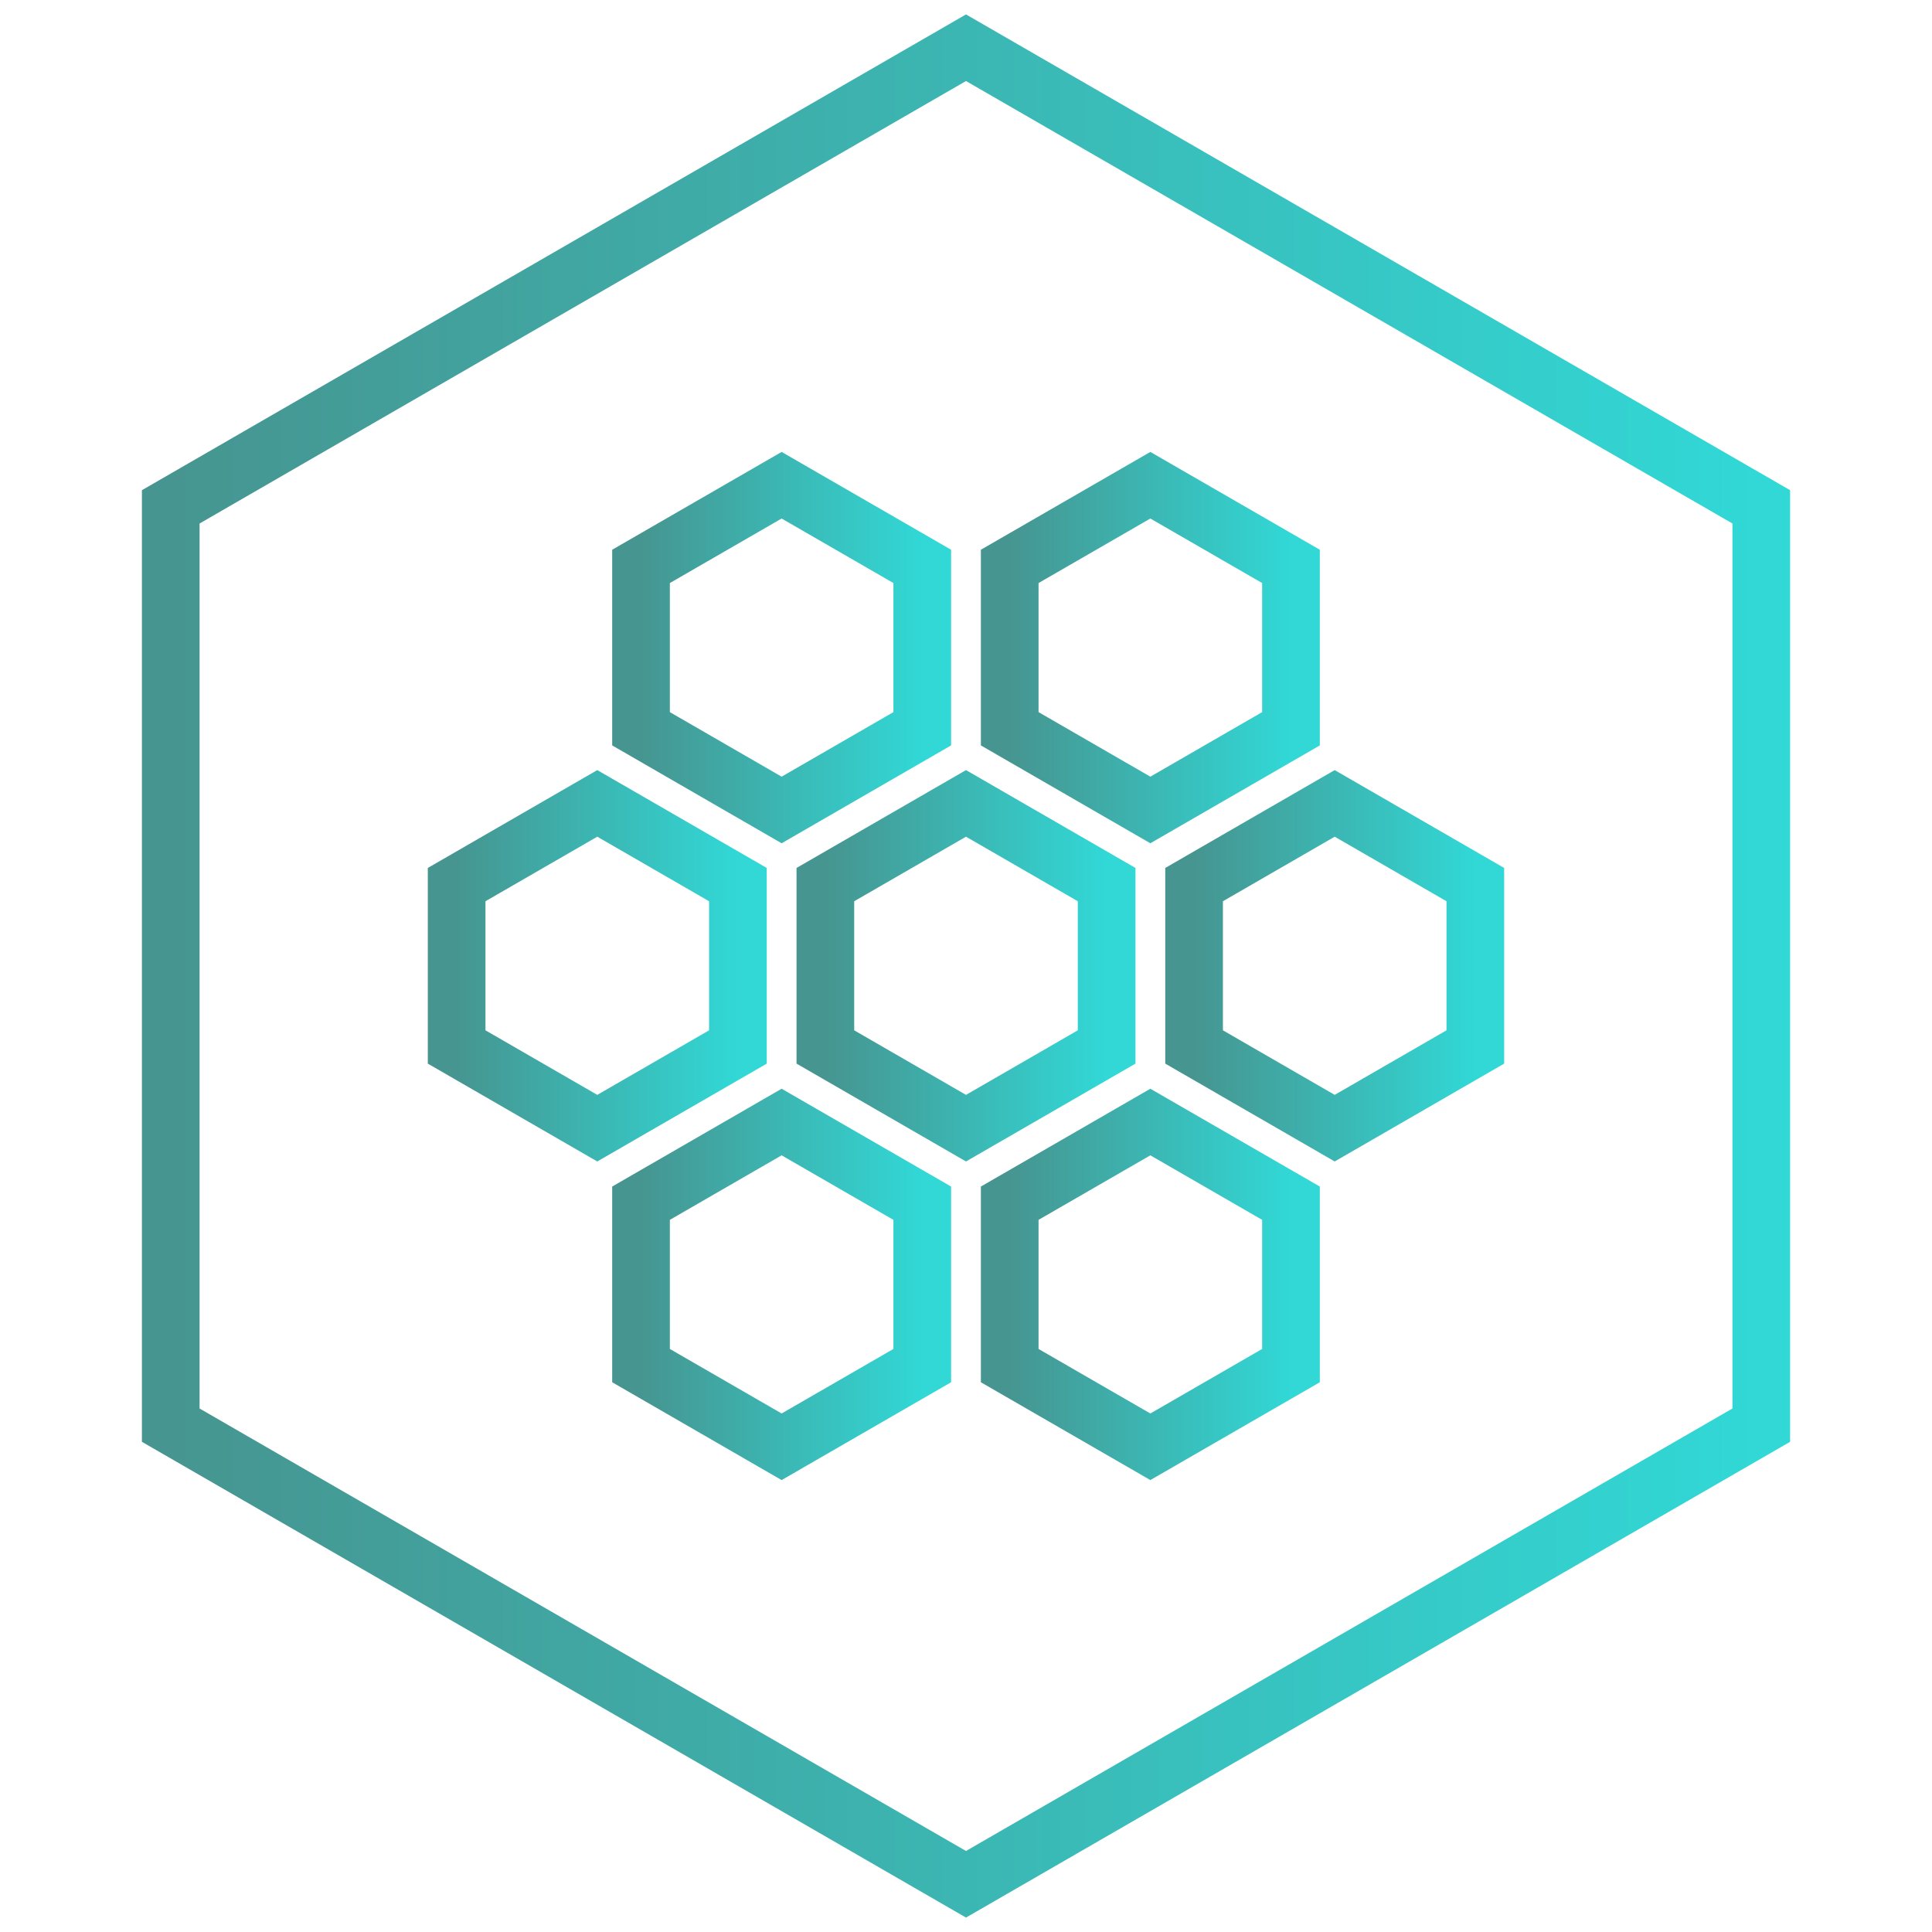
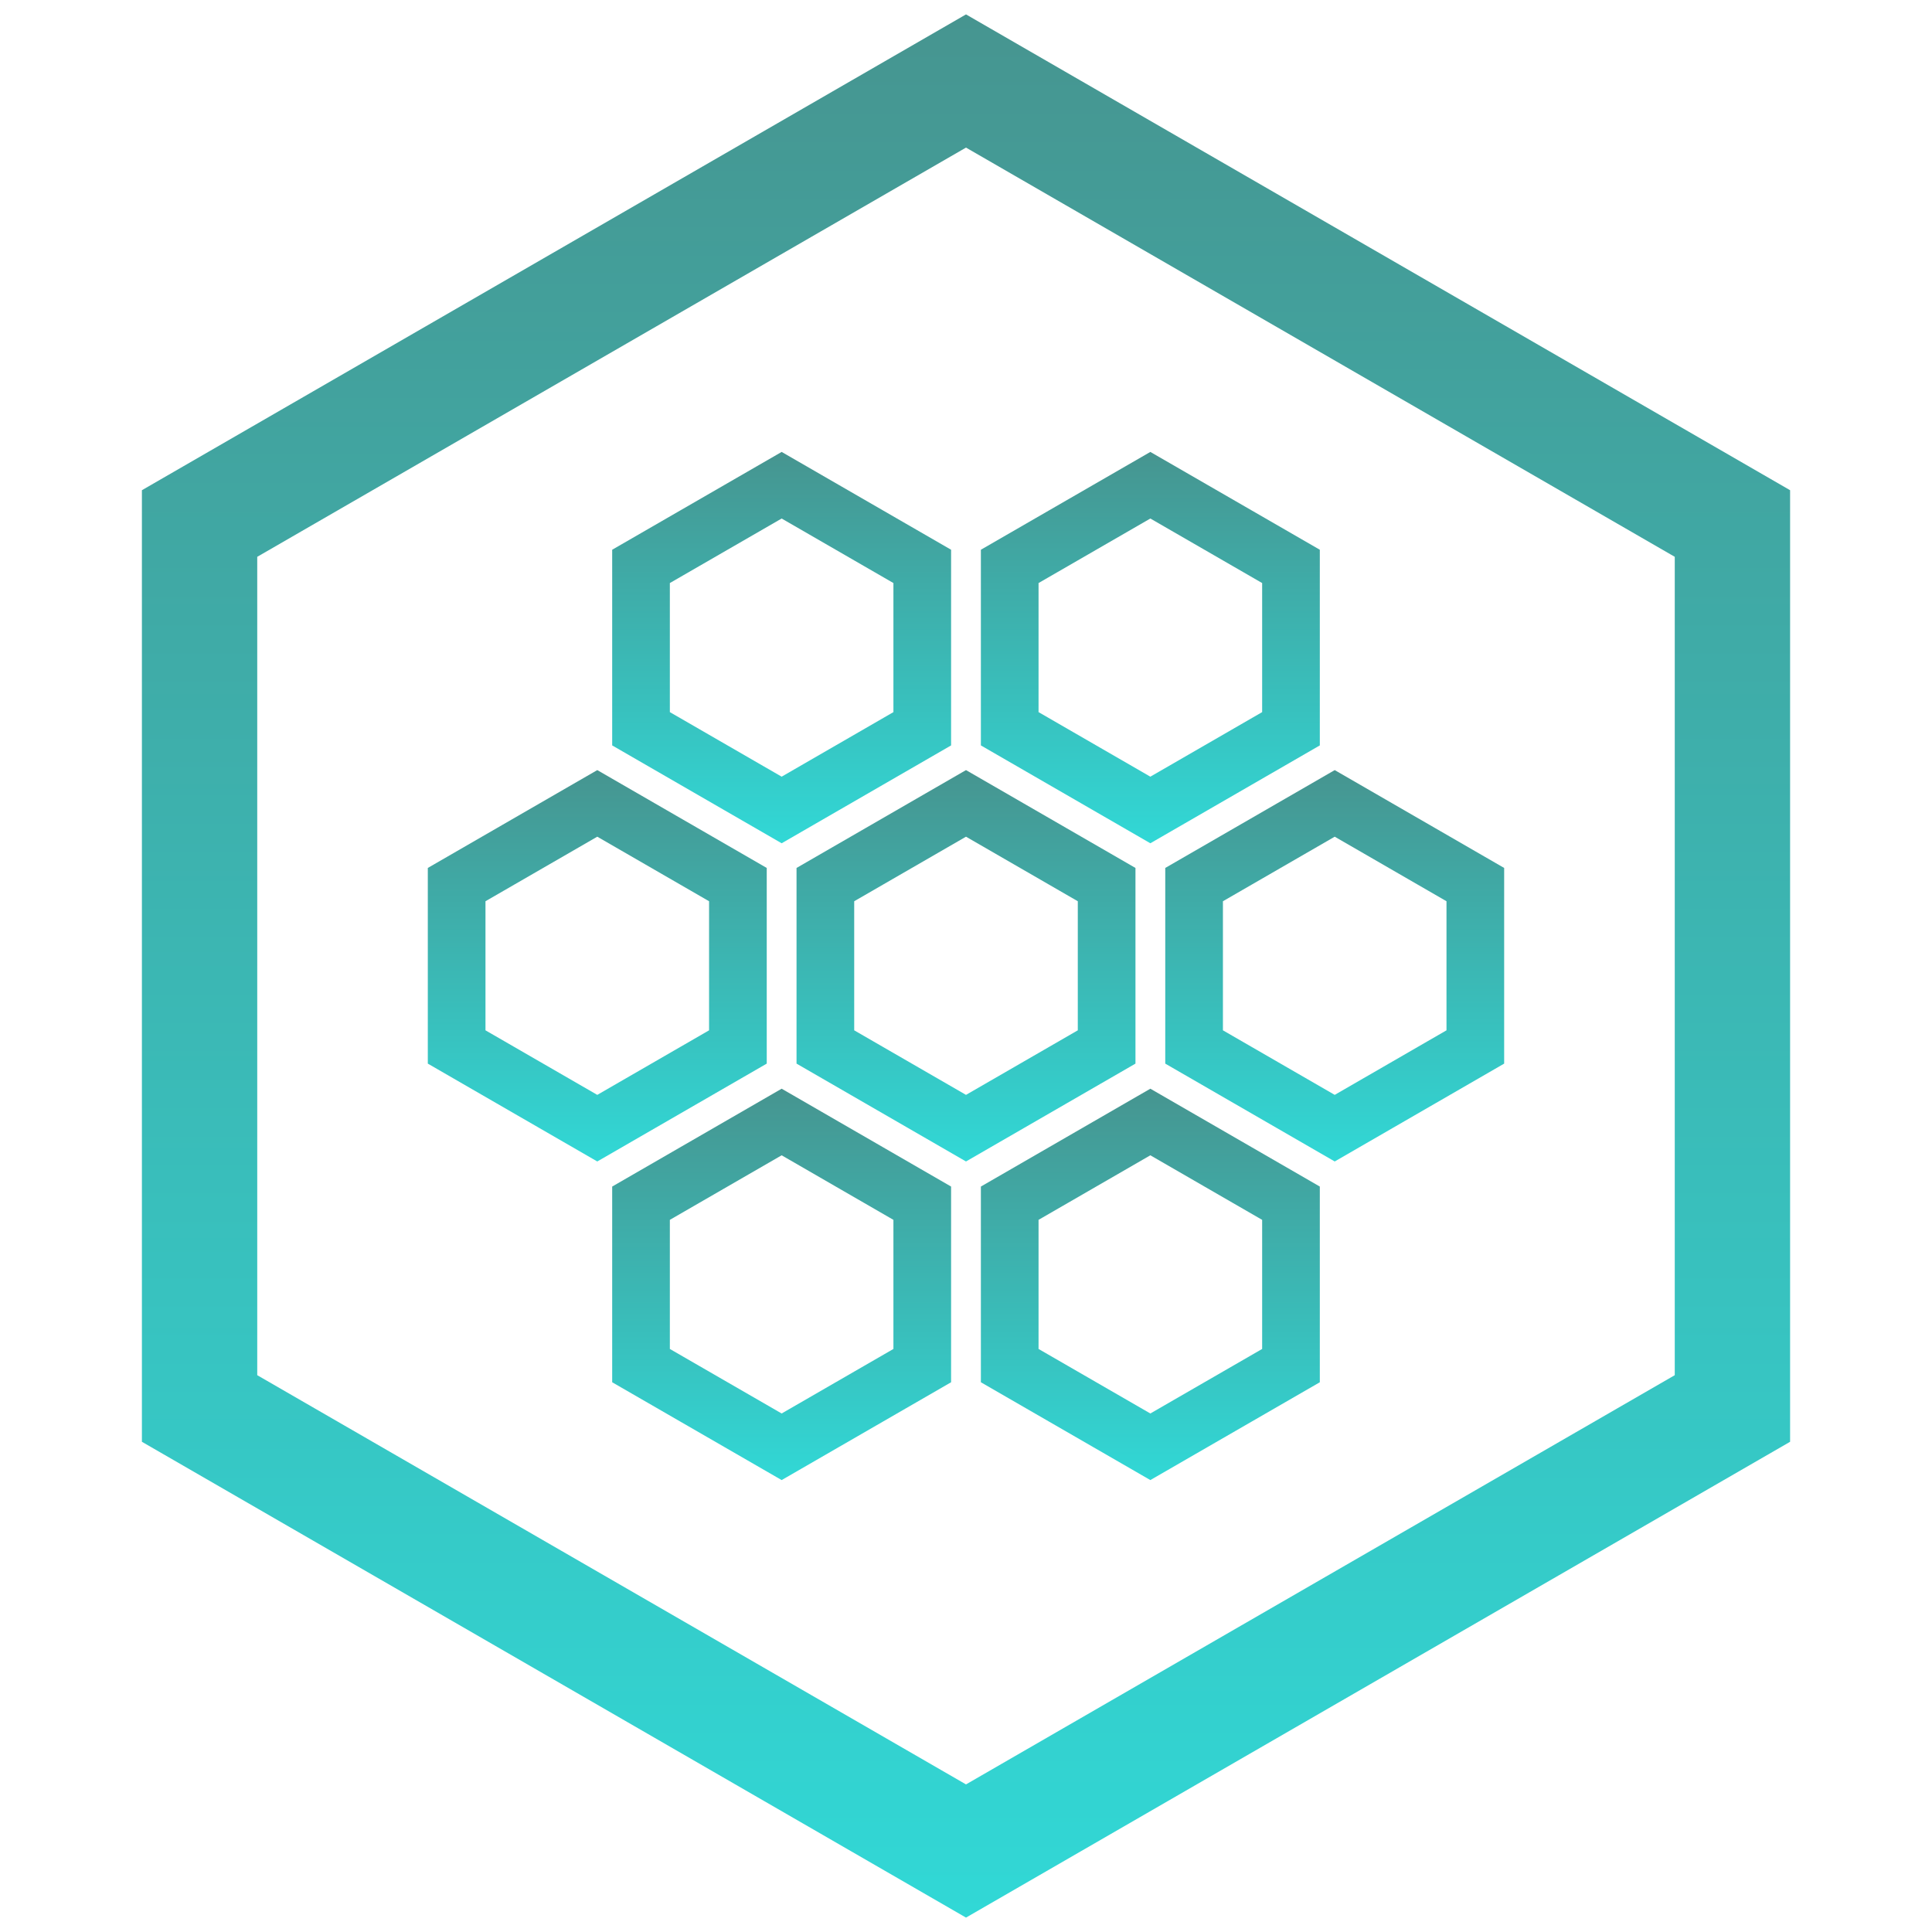
- <svg xmlns="http://www.w3.org/2000/svg" width="47" height="47" viewBox="0 0 67 67" fill="none">
+ <svg xmlns="http://www.w3.org/2000/svg" width="67" height="67" viewBox="0 0 67 67" fill="none">
+   <path d="M6.921 18.155L33.5 2.809L60.079 18.155V48.845L33.5 64.191L6.921 48.845V18.155Z" stroke="url(#paint0_linear_1_8)" stroke-width="4" />
+   <path d="M15.836 36.308V30.677L20.713 27.861L25.59 30.677V36.308L20.713 39.124L15.836 36.308Z" stroke="url(#paint1_linear_1_8)" stroke-width="2" />
+   <path d="M28.623 36.308V30.677L33.5 27.861L38.377 30.677V36.308L33.5 39.124L28.623 36.308Z" stroke="url(#paint2_linear_1_8)" stroke-width="2" />
+   <path d="M41.41 36.308V30.677L46.287 27.861L51.163 30.677V36.308L46.287 39.124L41.41 36.308Z" stroke="url(#paint3_linear_1_8)" stroke-width="2" />
+   <path d="M22.23 25.273V19.642L27.107 16.827L31.983 19.642V25.273L27.107 28.089L22.23 25.273Z" stroke="url(#paint4_linear_1_8)" stroke-width="2" />
+   <path d="M35.016 25.273V19.642L39.893 16.827L44.77 19.642V25.273L39.893 28.089L35.016 25.273Z" stroke="url(#paint5_linear_1_8)" stroke-width="2" />
+   <path d="M22.23 47.358V41.726L27.107 38.91L31.983 41.726V47.358L27.107 50.173L22.23 47.358Z" stroke="url(#paint6_linear_1_8)" stroke-width="2" />
+   <path d="M35.016 47.358V41.726L39.893 38.91L44.77 41.726V47.358L39.893 50.173L35.016 47.358Z" stroke="url(#paint7_linear_1_8)" stroke-width="2" />
  <defs>
-     <linearGradient id="gradient" x1="0%" y1="0%" x2="100%" y2="0%">
-       <stop offset="0%" stop-color="#469590" />
-       <stop offset="100%" stop-color="#31D8D6" />
+     <linearGradient id="paint0_linear_1_8" x1="33.5" y1="0.5" x2="33.5" y2="66.5" gradientUnits="userSpaceOnUse">
+       <stop stop-color="#469590" />
+       <stop offset="1" stop-color="#31D8D6" />
+     </linearGradient>
+     <linearGradient id="paint1_linear_1_8" x1="20.713" y1="26.707" x2="20.713" y2="40.279" gradientUnits="userSpaceOnUse">
+       <stop stop-color="#469590" />
+       <stop offset="1" stop-color="#31D8D6" />
+     </linearGradient>
+     <linearGradient id="paint2_linear_1_8" x1="33.5" y1="26.707" x2="33.5" y2="40.279" gradientUnits="userSpaceOnUse">
+       <stop stop-color="#469590" />
+       <stop offset="1" stop-color="#31D8D6" />
+     </linearGradient>
+     <linearGradient id="paint3_linear_1_8" x1="46.287" y1="26.707" x2="46.287" y2="40.279" gradientUnits="userSpaceOnUse">
+       <stop stop-color="#469590" />
+       <stop offset="1" stop-color="#31D8D6" />
+     </linearGradient>
+     <linearGradient id="paint4_linear_1_8" x1="27.107" y1="15.672" x2="27.107" y2="29.244" gradientUnits="userSpaceOnUse">
+       <stop stop-color="#469590" />
+       <stop offset="1" stop-color="#31D8D6" />
+     </linearGradient>
+     <linearGradient id="paint5_linear_1_8" x1="39.893" y1="15.672" x2="39.893" y2="29.244" gradientUnits="userSpaceOnUse">
+       <stop stop-color="#469590" />
+       <stop offset="1" stop-color="#31D8D6" />
+     </linearGradient>
+     <linearGradient id="paint6_linear_1_8" x1="27.107" y1="37.756" x2="27.107" y2="51.328" gradientUnits="userSpaceOnUse">
+       <stop stop-color="#469590" />
+       <stop offset="1" stop-color="#31D8D6" />
+     </linearGradient>
+     <linearGradient id="paint7_linear_1_8" x1="39.893" y1="37.756" x2="39.893" y2="51.328" gradientUnits="userSpaceOnUse">
+       <stop stop-color="#469590" />
+       <stop offset="1" stop-color="#31D8D6" />
    </linearGradient>
  </defs>
-   <path d="M5.921 17.577L33.5 1.655L61.079 17.577V49.423L33.5 65.345L5.921 49.423V17.577Z" stroke="url(#gradient)" stroke-width="2" />
-   <path d="M15.836 36.308V30.677L20.713 27.861L25.59 30.677V36.308L20.713 39.124L15.836 36.308Z" stroke="url(#gradient)" stroke-width="2" />
-   <path d="M28.623 36.308V30.677L33.5 27.861L38.377 30.677V36.308L33.5 39.124L28.623 36.308Z" stroke="url(#gradient)" stroke-width="2" />
-   <path d="M41.41 36.308V30.677L46.286 27.861L51.163 30.677V36.308L46.286 39.124L41.41 36.308Z" stroke="url(#gradient)" stroke-width="2" />
-   <path d="M22.23 25.273V19.642L27.106 16.827L31.983 19.642V25.273L27.106 28.089L22.23 25.273Z" stroke="url(#gradient)" stroke-width="2" />
-   <path d="M35.016 25.273V19.642L39.893 16.827L44.77 19.642V25.273L39.893 28.089L35.016 25.273Z" stroke="url(#gradient)" stroke-width="2" />
-   <path d="M22.23 47.358V41.726L27.106 38.911L31.983 41.726V47.358L27.106 50.173L22.23 47.358Z" stroke="url(#gradient)" stroke-width="2" />
-   <path d="M35.016 47.358V41.726L39.893 38.911L44.77 41.726V47.358L39.893 50.173L35.016 47.358Z" stroke="url(#gradient)" stroke-width="2" />
</svg>
